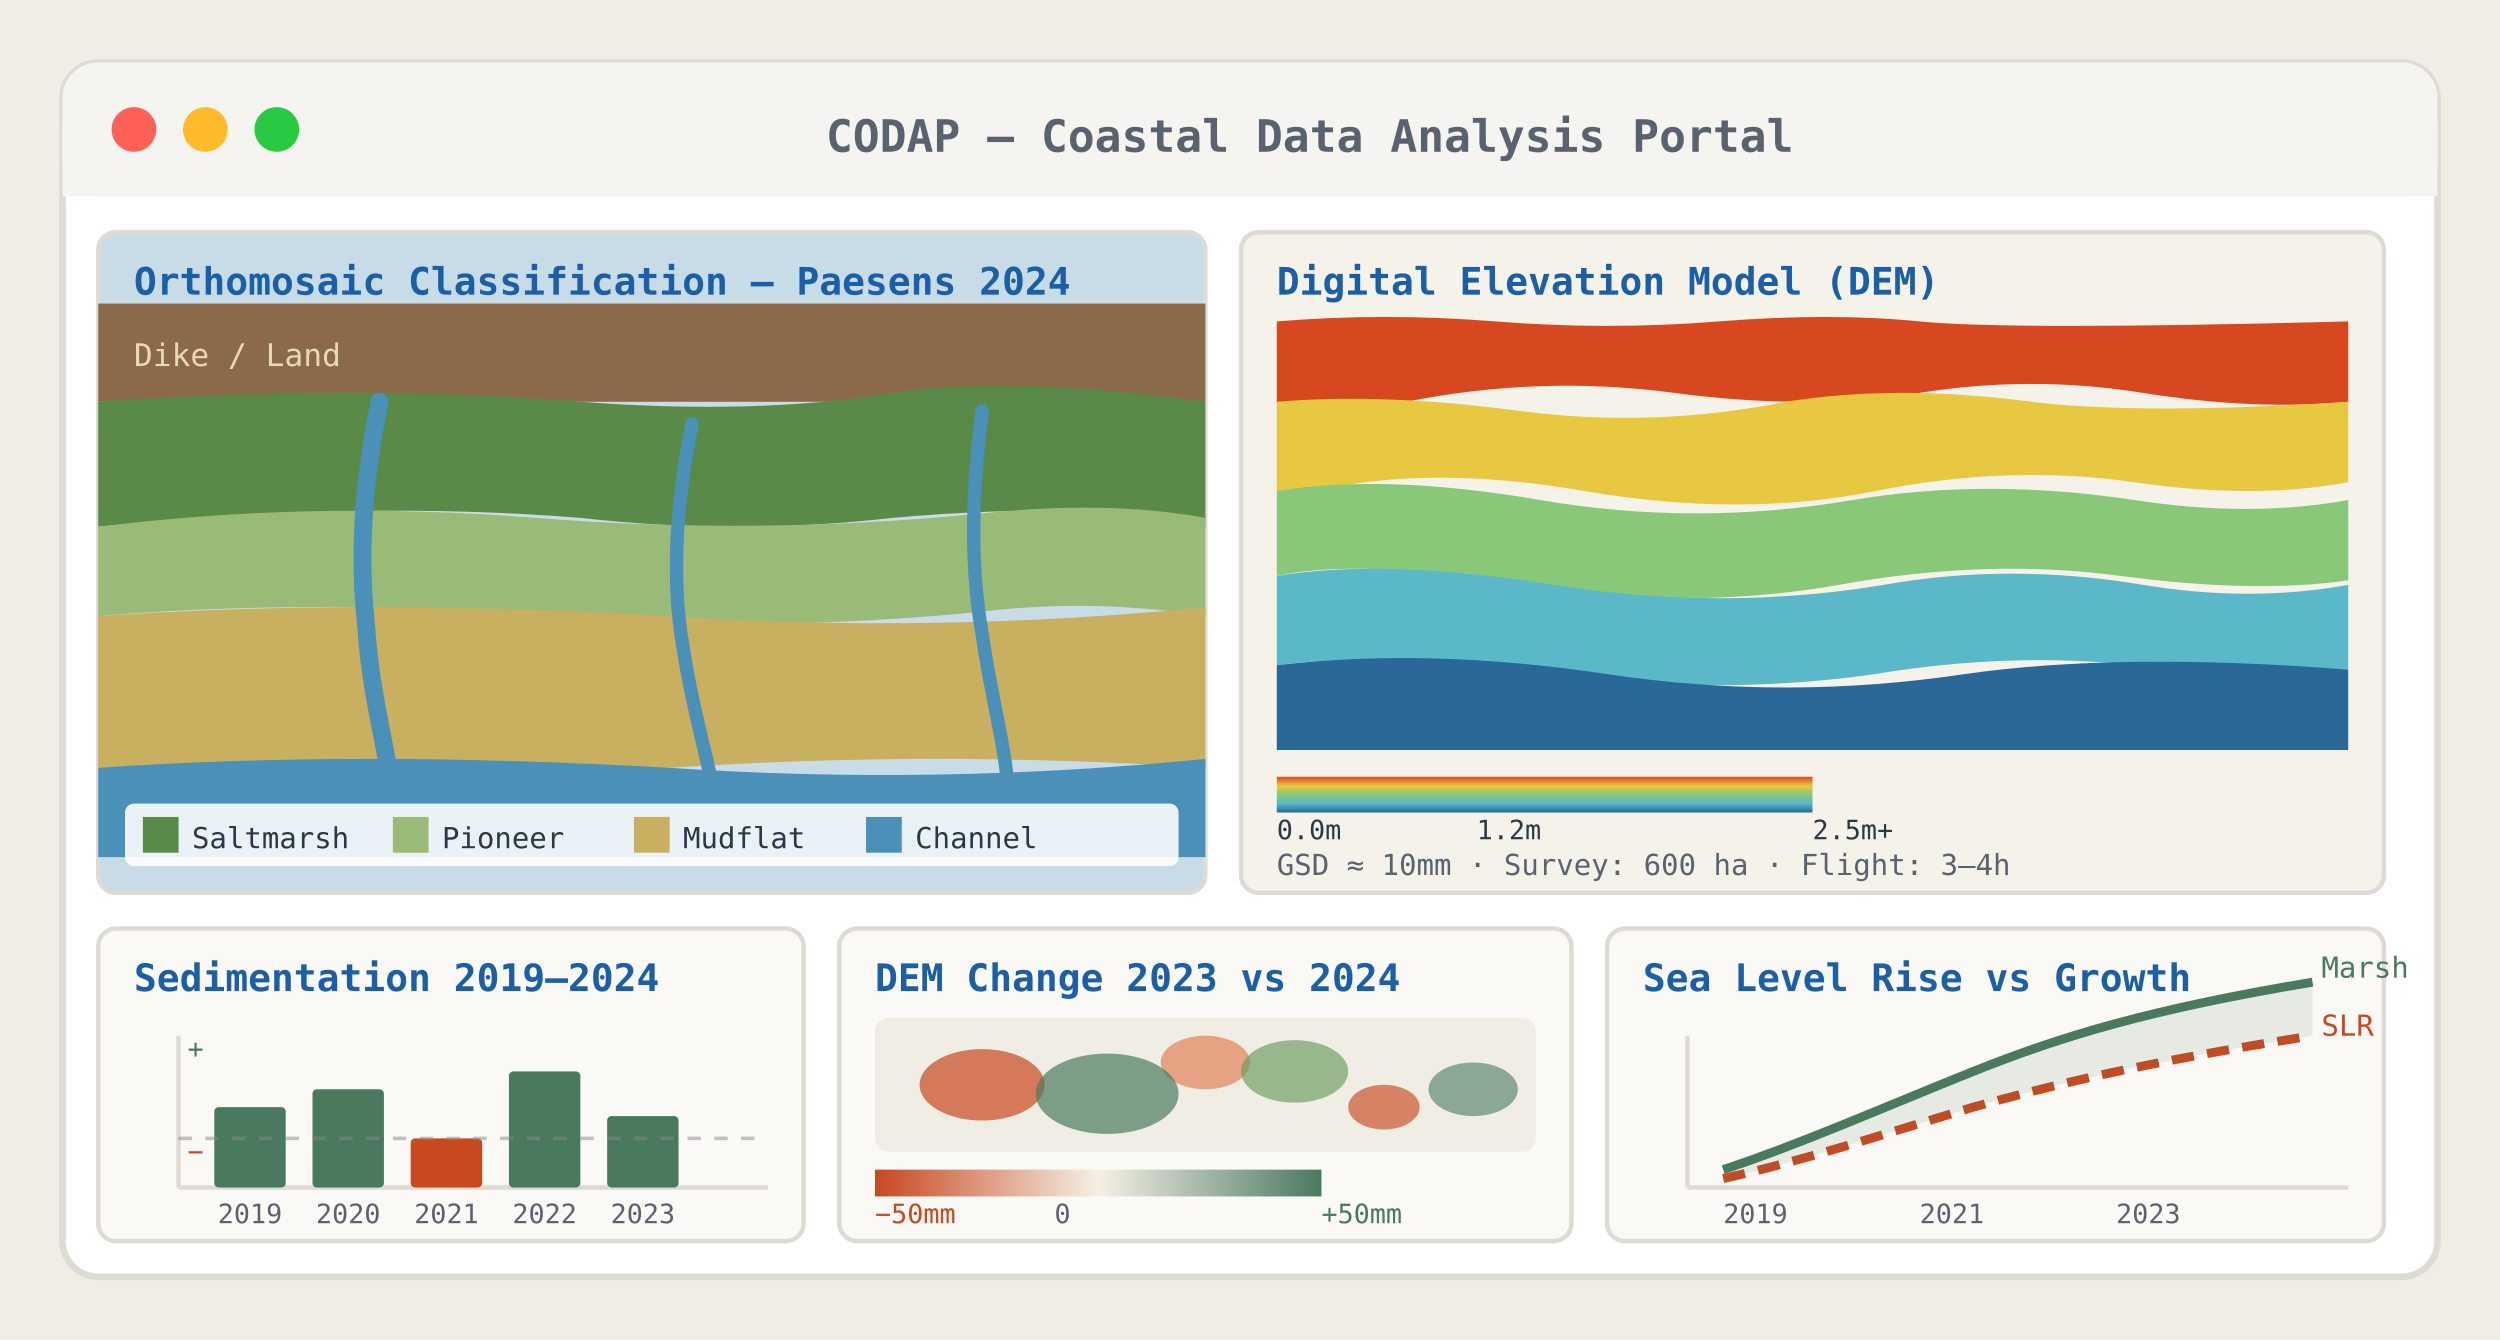
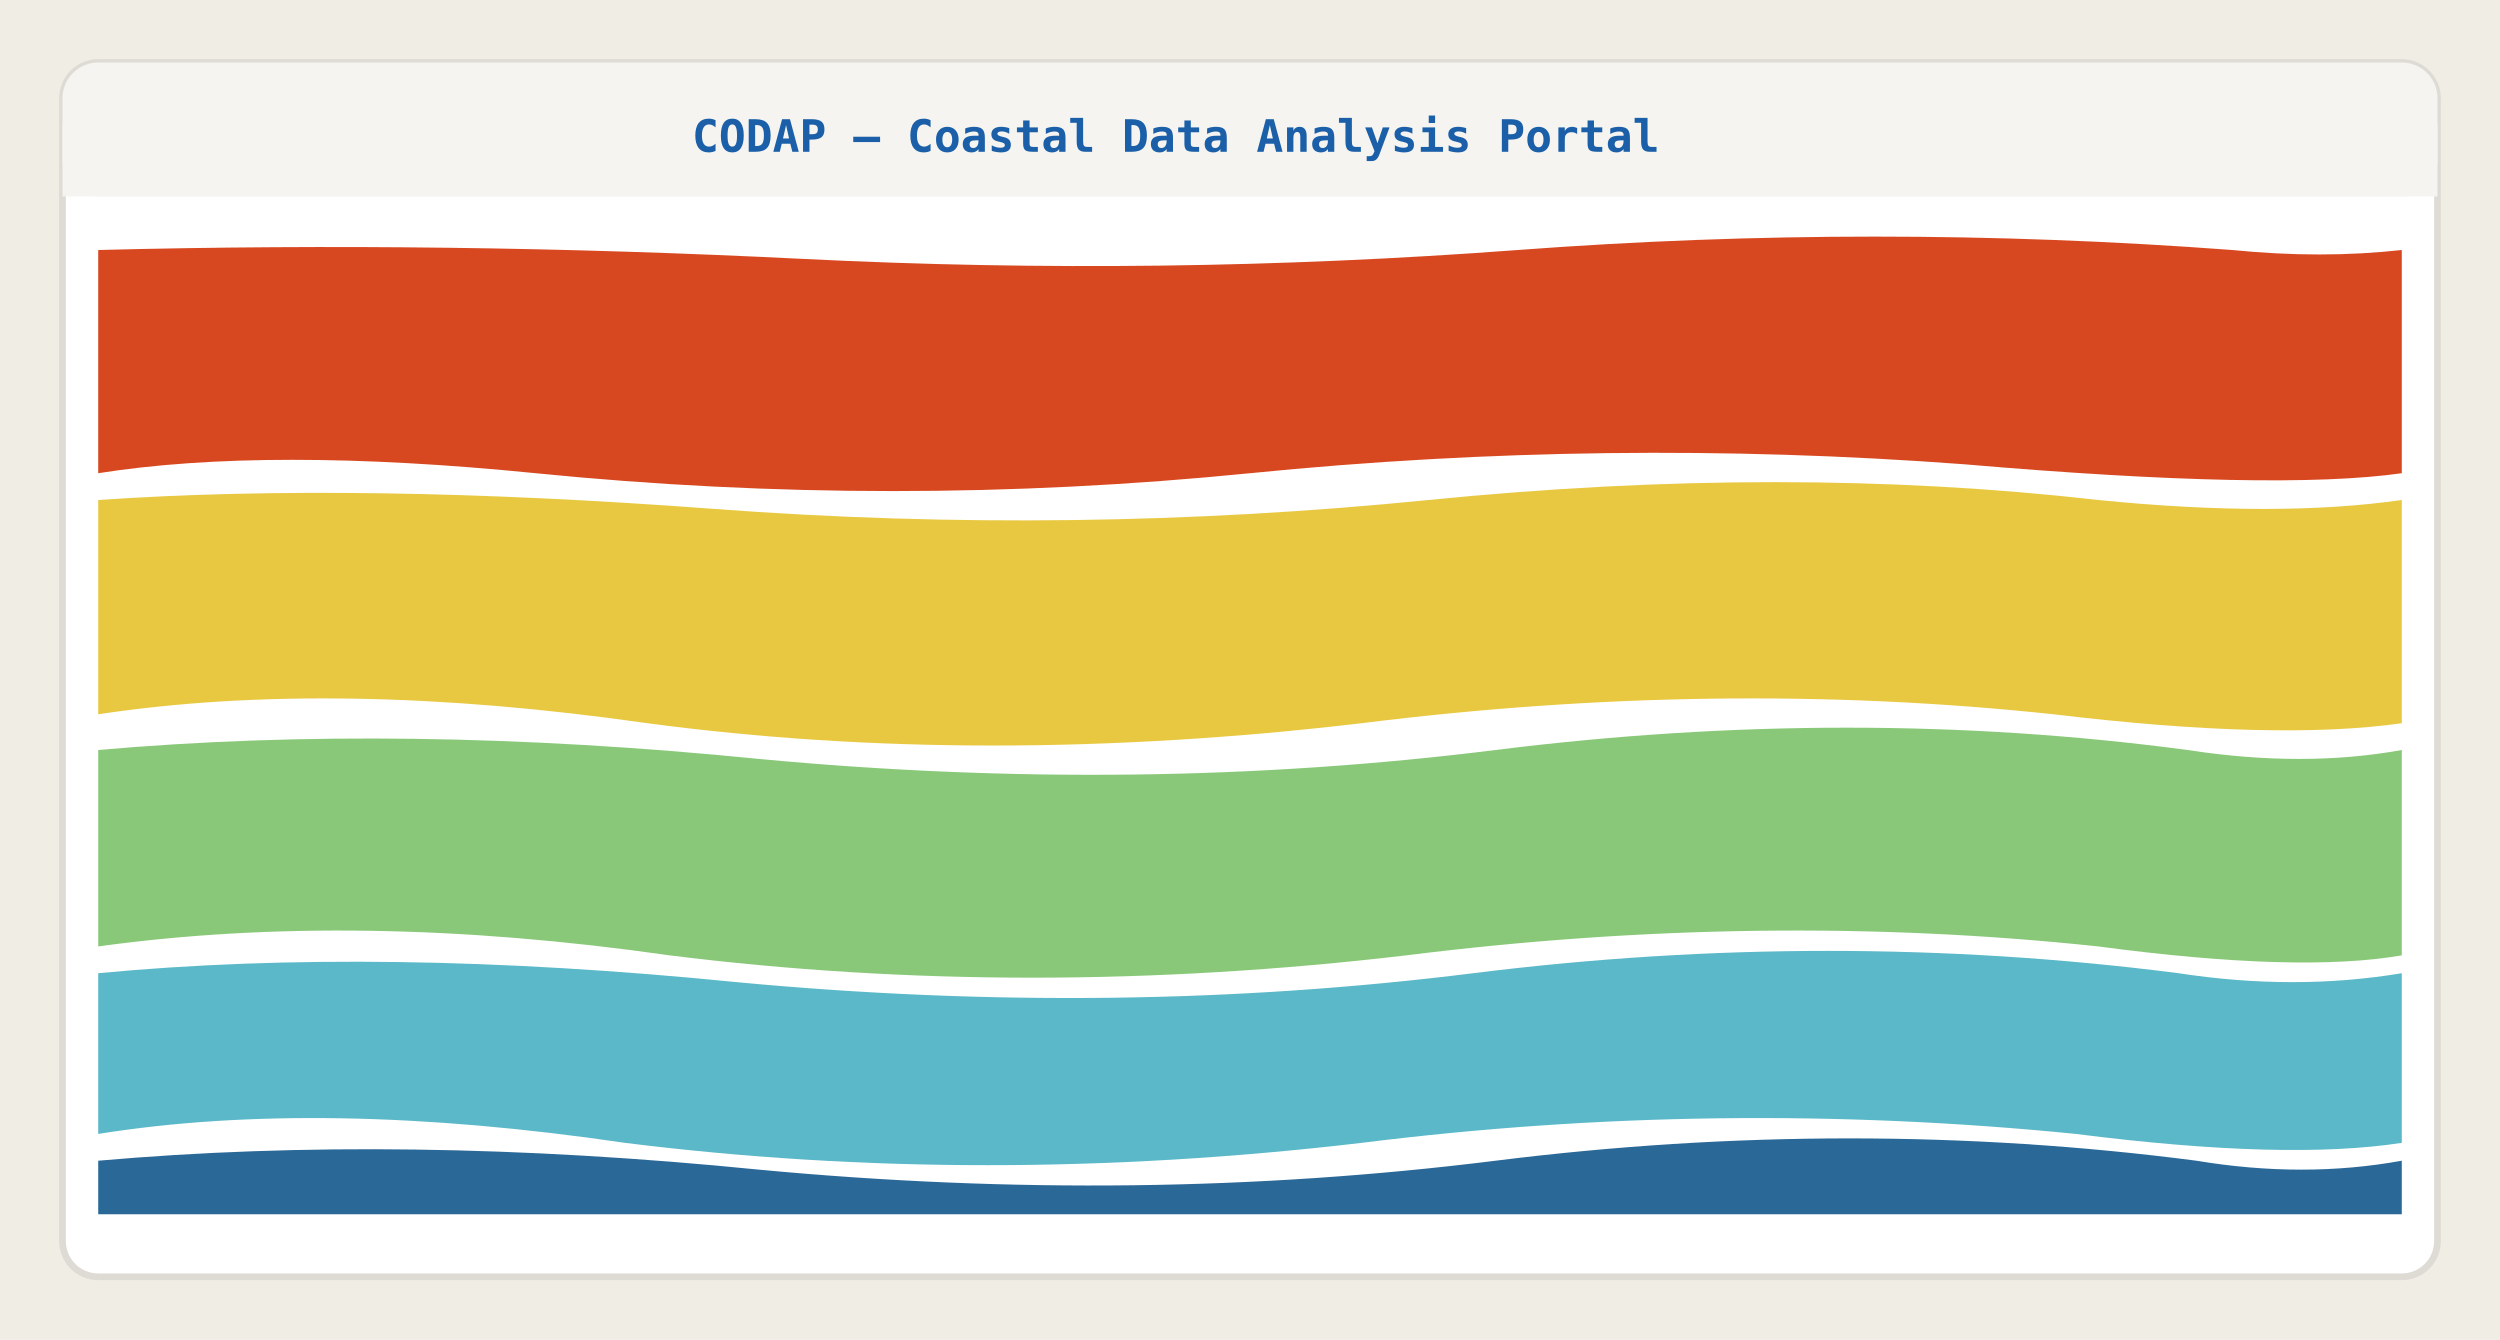
<svg xmlns="http://www.w3.org/2000/svg" viewBox="0 0 560 300">
  <rect width="560" height="300" fill="#f0ede5" />
  <rect x="14" y="14" width="532" height="272" rx="8" fill="white" stroke="#dddbd4" stroke-width="1.5" />
  <rect x="14" y="14" width="532" height="30" rx="8" fill="#f5f4f0" />
  <rect x="14" y="28" width="532" height="16" fill="#f5f4f0" />
-   <circle cx="30" cy="29" r="5" fill="#ff6058" />
-   <circle cx="46" cy="29" r="5" fill="#ffbb2c" />
-   <circle cx="62" cy="29" r="5" fill="#28ca42" />
-   <text x="185" y="34" font-family="monospace" font-size="10" fill="#5a6270" font-weight="bold">CODAP — Coastal Data Analysis Portal</text>
-   <rect x="22" y="52" width="248" height="148" rx="4" fill="#c8dce8" stroke="#dddbd4" stroke-width="1" />
-   <text x="30" y="66" font-family="monospace" font-size="8.5" fill="#1a5fa8" font-weight="bold">Orthomosaic Classification — Paesens 2024</text>
-   <rect x="22" y="68" width="248" height="22" fill="#8a6a48" />
-   <text x="30" y="82" font-family="monospace" font-size="7" fill="#e8d8b8">Dike / Land</text>
-   <path d="M22,90 Q80,86 130,90 Q170,93 200,88 Q225,84 270,90 L270,118 Q245,112 200,116 Q165,120 130,116 Q80,112 22,118 Z" fill="#5a8a48" />
-   <path d="M22,118 Q70,112 120,116 Q170,120 220,115 Q248,112 270,116 L270,138 Q245,134 220,137 Q170,142 120,138 Q70,134 22,138 Z" fill="#9aba78" />
-   <path d="M22,138 Q80,134 150,138 Q210,142 270,136 L270,172 Q210,168 150,172 Q80,176 22,172 Z" fill="#c8b060" />
-   <path d="M85,90 C82,105 80,122 82,140 C83,155 86,165 88,178" fill="none" stroke="#4a90b8" stroke-width="4" stroke-linecap="round" />
-   <path d="M155,95 C152,110 150,128 153,145 C155,158 158,168 160,178" fill="none" stroke="#4a90b8" stroke-width="3" stroke-linecap="round" />
-   <path d="M220,92 C218,108 217,125 220,142 C222,156 225,166 226,178" fill="none" stroke="#4a90b8" stroke-width="3" stroke-linecap="round" />
-   <path d="M22,172 Q80,168 150,172 Q210,176 270,170 L270,192 L22,192 Z" fill="#4a90b8" />
-   <rect x="28" y="180" width="236" height="14" rx="2" fill="white" opacity="0.88" />
-   <rect x="32" y="183" width="8" height="8" fill="#5a8a48" />
-   <text x="43" y="190" font-family="monospace" font-size="6.5" fill="#2a3848">Saltmarsh</text>
-   <rect x="88" y="183" width="8" height="8" fill="#9aba78" />
-   <text x="99" y="190" font-family="monospace" font-size="6.5" fill="#2a3848">Pioneer</text>
-   <rect x="142" y="183" width="8" height="8" fill="#c8b060" />
-   <text x="153" y="190" font-family="monospace" font-size="6.5" fill="#2a3848">Mudflat</text>
-   <rect x="194" y="183" width="8" height="8" fill="#4a90b8" />
-   <text x="205" y="190" font-family="monospace" font-size="6.5" fill="#2a3848">Channel</text>
-   <rect x="278" y="52" width="256" height="148" rx="4" fill="#f5f2ea" stroke="#dddbd4" stroke-width="1" />
-   <text x="286" y="66" font-family="monospace" font-size="8.5" fill="#1a5fa8" font-weight="bold">Digital Elevation Model (DEM)</text>
-   <defs>
-     <linearGradient id="dem1" x1="0" y1="1" x2="0" y2="0">
-       <stop offset="0%" stop-color="#2a6898" />
-       <stop offset="25%" stop-color="#5ab8c8" />
-       <stop offset="50%" stop-color="#88c878" />
-       <stop offset="75%" stop-color="#e8c840" />
-       <stop offset="100%" stop-color="#d84820" />
-     </linearGradient>
-   </defs>
-   <path d="M286,72 Q310,70 335,72 Q360,74 385,72 Q410,70 430,72 Q450,74 526,72 L526,90 Q505,92 480,88 Q455,84 430,88 Q405,92 375,88 Q345,84 315,90 Q295,92 286,90 Z" fill="#d84820" />
-   <path d="M286,90 Q310,88 340,92 Q370,96 400,90 Q425,86 455,90 Q480,93 526,90 L526,108 Q505,112 478,108 Q450,104 420,110 Q390,116 355,110 Q320,104 295,110 Q290,111 286,110 Z" fill="#e8c840" />
-   <path d="M286,110 Q310,106 345,112 Q380,118 415,112 Q445,107 478,112 Q504,116 526,112 L526,130 Q505,133 475,129 Q445,125 412,131 Q378,137 340,131 Q305,125 286,129 Z" fill="#88c878" />
-   <path d="M286,129 Q310,125 348,131 Q386,137 422,131 Q450,126 480,131 Q504,135 526,131 L526,150 Q504,152 478,149 Q450,146 420,151 Q385,156 345,151 Q308,146 286,149 Z" fill="#5ab8c8" />
-   <path d="M286,149 Q320,145 360,151 Q400,157 440,151 Q475,146 526,150 L526,168 L286,168 Z" fill="#2a6898" />
-   <rect x="286" y="174" width="120" height="8" fill="url(#dem1)" />
-   <text x="286" y="188" font-family="monospace" font-size="6" fill="#2a3848">0.0m</text>
-   <text x="338" y="188" font-family="monospace" font-size="6" fill="#2a3848" text-anchor="middle">1.2m</text>
-   <text x="406" y="188" font-family="monospace" font-size="6" fill="#2a3848">2.5m+</text>
-   <text x="286" y="196" font-family="monospace" font-size="6.5" fill="#5a6270">GSD ≈ 10mm · Survey: 600 ha · Flight: 3–4h</text>
-   <rect x="22" y="208" width="158" height="70" rx="4" fill="#faf9f5" stroke="#dddbd4" stroke-width="1" />
-   <text x="30" y="222" font-family="monospace" font-size="8.5" fill="#1a5fa8" font-weight="bold">Sedimentation 2019–2024</text>
-   <line x1="40" y1="266" x2="172" y2="266" stroke="#dddbd4" stroke-width="1" />
-   <line x1="40" y1="232" x2="40" y2="266" stroke="#dddbd4" stroke-width="1" />
-   <rect x="48" y="248" width="16" height="18" rx="1" fill="#4a7a5e" />
-   <rect x="70" y="244" width="16" height="22" rx="1" fill="#4a7a5e" />
-   <rect x="92" y="255" width="16" height="11" rx="1" fill="#c84820" />
-   <rect x="114" y="240" width="16" height="26" rx="1" fill="#4a7a5e" />
-   <rect x="136" y="250" width="16" height="16" rx="1" fill="#4a7a5e" />
-   <line x1="40" y1="255" x2="172" y2="255" stroke="#888" stroke-width="0.8" stroke-dasharray="3,3" opacity="0.5" />
-   <g font-family="monospace" font-size="6" fill="#5a6270" text-anchor="middle">
-     <text x="56" y="274">2019</text>
-     <text x="78" y="274">2020</text>
-     <text x="100" y="274">2021</text>
-     <text x="122" y="274">2022</text>
-     <text x="144" y="274">2023</text>
-   </g>
-   <text x="42" y="237" font-family="monospace" font-size="6" fill="#4a7a5e">+</text>
-   <text x="42" y="260" font-family="monospace" font-size="6" fill="#c84820">−</text>
-   <rect x="188" y="208" width="164" height="70" rx="4" fill="#faf9f5" stroke="#dddbd4" stroke-width="1" />
-   <text x="196" y="222" font-family="monospace" font-size="8.5" fill="#1a5fa8" font-weight="bold">DEM Change 2023 vs 2024</text>
-   <defs>
-     <linearGradient id="change" x1="0" y1="0" x2="1" y2="0">
-       <stop offset="0%" stop-color="#c84820" />
-       <stop offset="50%" stop-color="#f5f0e5" />
-       <stop offset="100%" stop-color="#4a7a5e" />
-     </linearGradient>
-   </defs>
-   <rect x="196" y="228" width="148" height="30" rx="3" fill="#f0ede5" />
-   <ellipse cx="220" cy="243" rx="14" ry="8" fill="#c84820" opacity="0.7" />
-   <ellipse cx="270" cy="238" rx="10" ry="6" fill="#e07040" opacity="0.6" />
-   <ellipse cx="310" cy="248" rx="8" ry="5" fill="#c84820" opacity="0.65" />
-   <ellipse cx="248" cy="245" rx="16" ry="9" fill="#4a7a5e" opacity="0.7" />
-   <ellipse cx="290" cy="240" rx="12" ry="7" fill="#6a9a5e" opacity="0.65" />
-   <ellipse cx="330" cy="244" rx="10" ry="6" fill="#4a7a5e" opacity="0.6" />
-   <rect x="196" y="262" width="100" height="6" fill="url(#change)" />
-   <text x="196" y="274" font-family="monospace" font-size="6" fill="#c84820">−50mm</text>
-   <text x="238" y="274" font-family="monospace" font-size="6" fill="#5a6270" text-anchor="middle">0</text>
-   <text x="296" y="274" font-family="monospace" font-size="6" fill="#4a7a5e">+50mm</text>
-   <rect x="360" y="208" width="174" height="70" rx="4" fill="#faf9f5" stroke="#dddbd4" stroke-width="1" />
-   <text x="368" y="222" font-family="monospace" font-size="8.5" fill="#1a5fa8" font-weight="bold">Sea Level Rise vs Growth</text>
-   <line x1="378" y1="266" x2="526" y2="266" stroke="#dddbd4" stroke-width="1" />
-   <line x1="378" y1="232" x2="378" y2="266" stroke="#dddbd4" stroke-width="1" />
-   <path d="M386,264 C404,260 422,254 442,248 C460,243 480,238 518,232" fill="none" stroke="#c84820" stroke-width="2" stroke-dasharray="5,3" />
-   <path d="M386,262 C404,256 422,248 442,240 C462,232 482,226 518,220" fill="none" stroke="#4a7a5e" stroke-width="2" />
-   <path d="M386,262 C404,256 422,248 442,240 C462,232 482,226 518,220 L518,232 C480,238 460,243 442,248 C422,254 404,260 386,264 Z" fill="#4a7a5e" opacity="0.12" />
-   <text x="520" y="219" font-family="monospace" font-size="6.5" fill="#4a7a5e">Marsh</text>
-   <text x="520" y="232" font-family="monospace" font-size="6.5" fill="#c84820">SLR</text>
-   <g font-family="monospace" font-size="6" fill="#5a6270">
-     <text x="386" y="274">2019</text>
-     <text x="430" y="274">2021</text>
-     <text x="474" y="274">2023</text>
-   </g>
+   <text x="155" y="34" font-family="monospace" font-size="10" fill="#1a5fa8" font-weight="bold">CODAP — Coastal Data Analysis Portal</text>
+   <rect x="22" y="52" width="516" height="220" rx="4" fill="white" />
+   <path d="M22,56 Q100,54 180,58 Q260,62 340,56 Q420,50 500,56 Q520,58 538,56 L538,106 Q510,110 440,104 Q360,98 280,106 Q200,114 120,106 Q60,100 22,106 Z" fill="#d84820" />
+   <path d="M22,112 Q80,108 160,114 Q240,120 320,112 Q400,104 470,112 Q510,116 538,112 L538,162 Q510,166 460,160 Q385,152 305,162 Q220,172 145,162 Q75,152 22,160 Z" fill="#e8c840" />
+   <path d="M22,168 Q90,162 170,170 Q255,178 335,168 Q415,158 490,168 Q516,172 538,168 L538,214 Q515,218 470,212 Q395,204 315,214 Q230,224 150,214 Q80,204 22,212 Z" fill="#88c878" />
+   <path d="M22,218 Q85,212 165,220 Q250,228 330,218 Q410,208 488,218 Q514,222 538,218 L538,256 Q512,260 465,254 Q385,246 305,256 Q220,266 140,256 Q72,246 22,254 Z" fill="#5ab8c8" />
+   <path d="M22,260 Q90,254 170,262 Q255,270 335,260 Q415,250 492,260 Q516,264 538,260 L538,272 L22,272 Z" fill="#2a6898" />
</svg>
